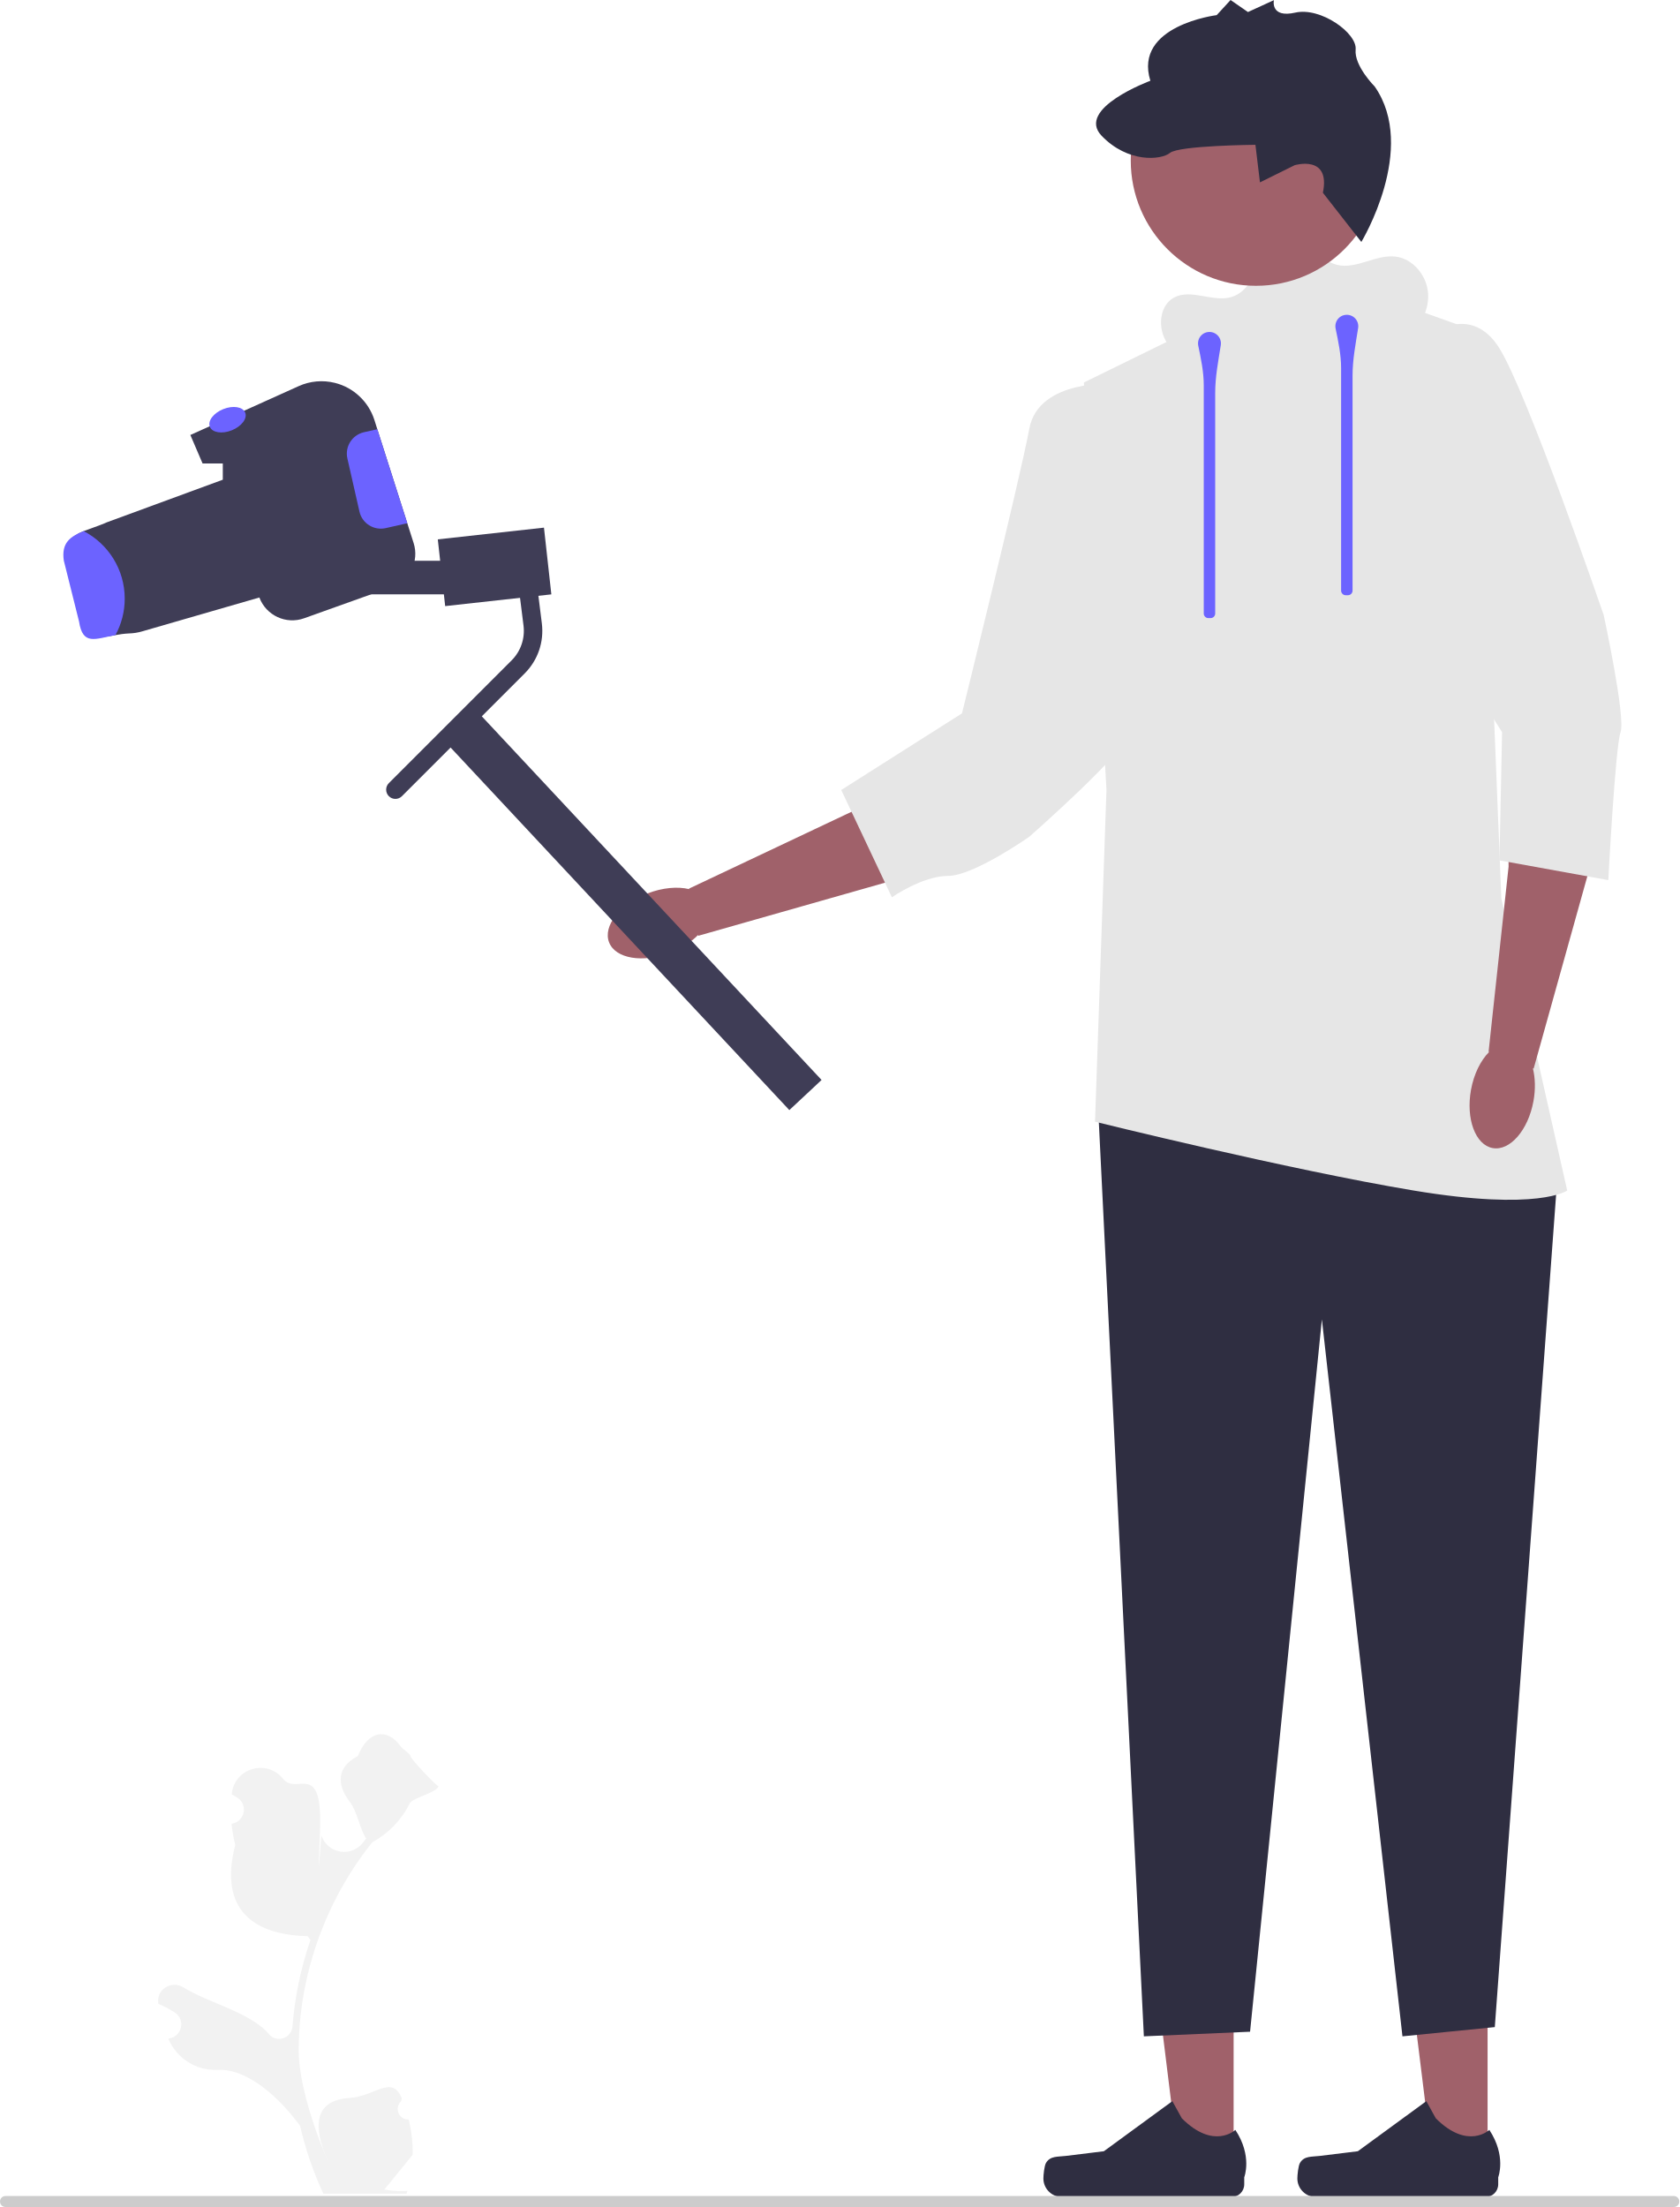
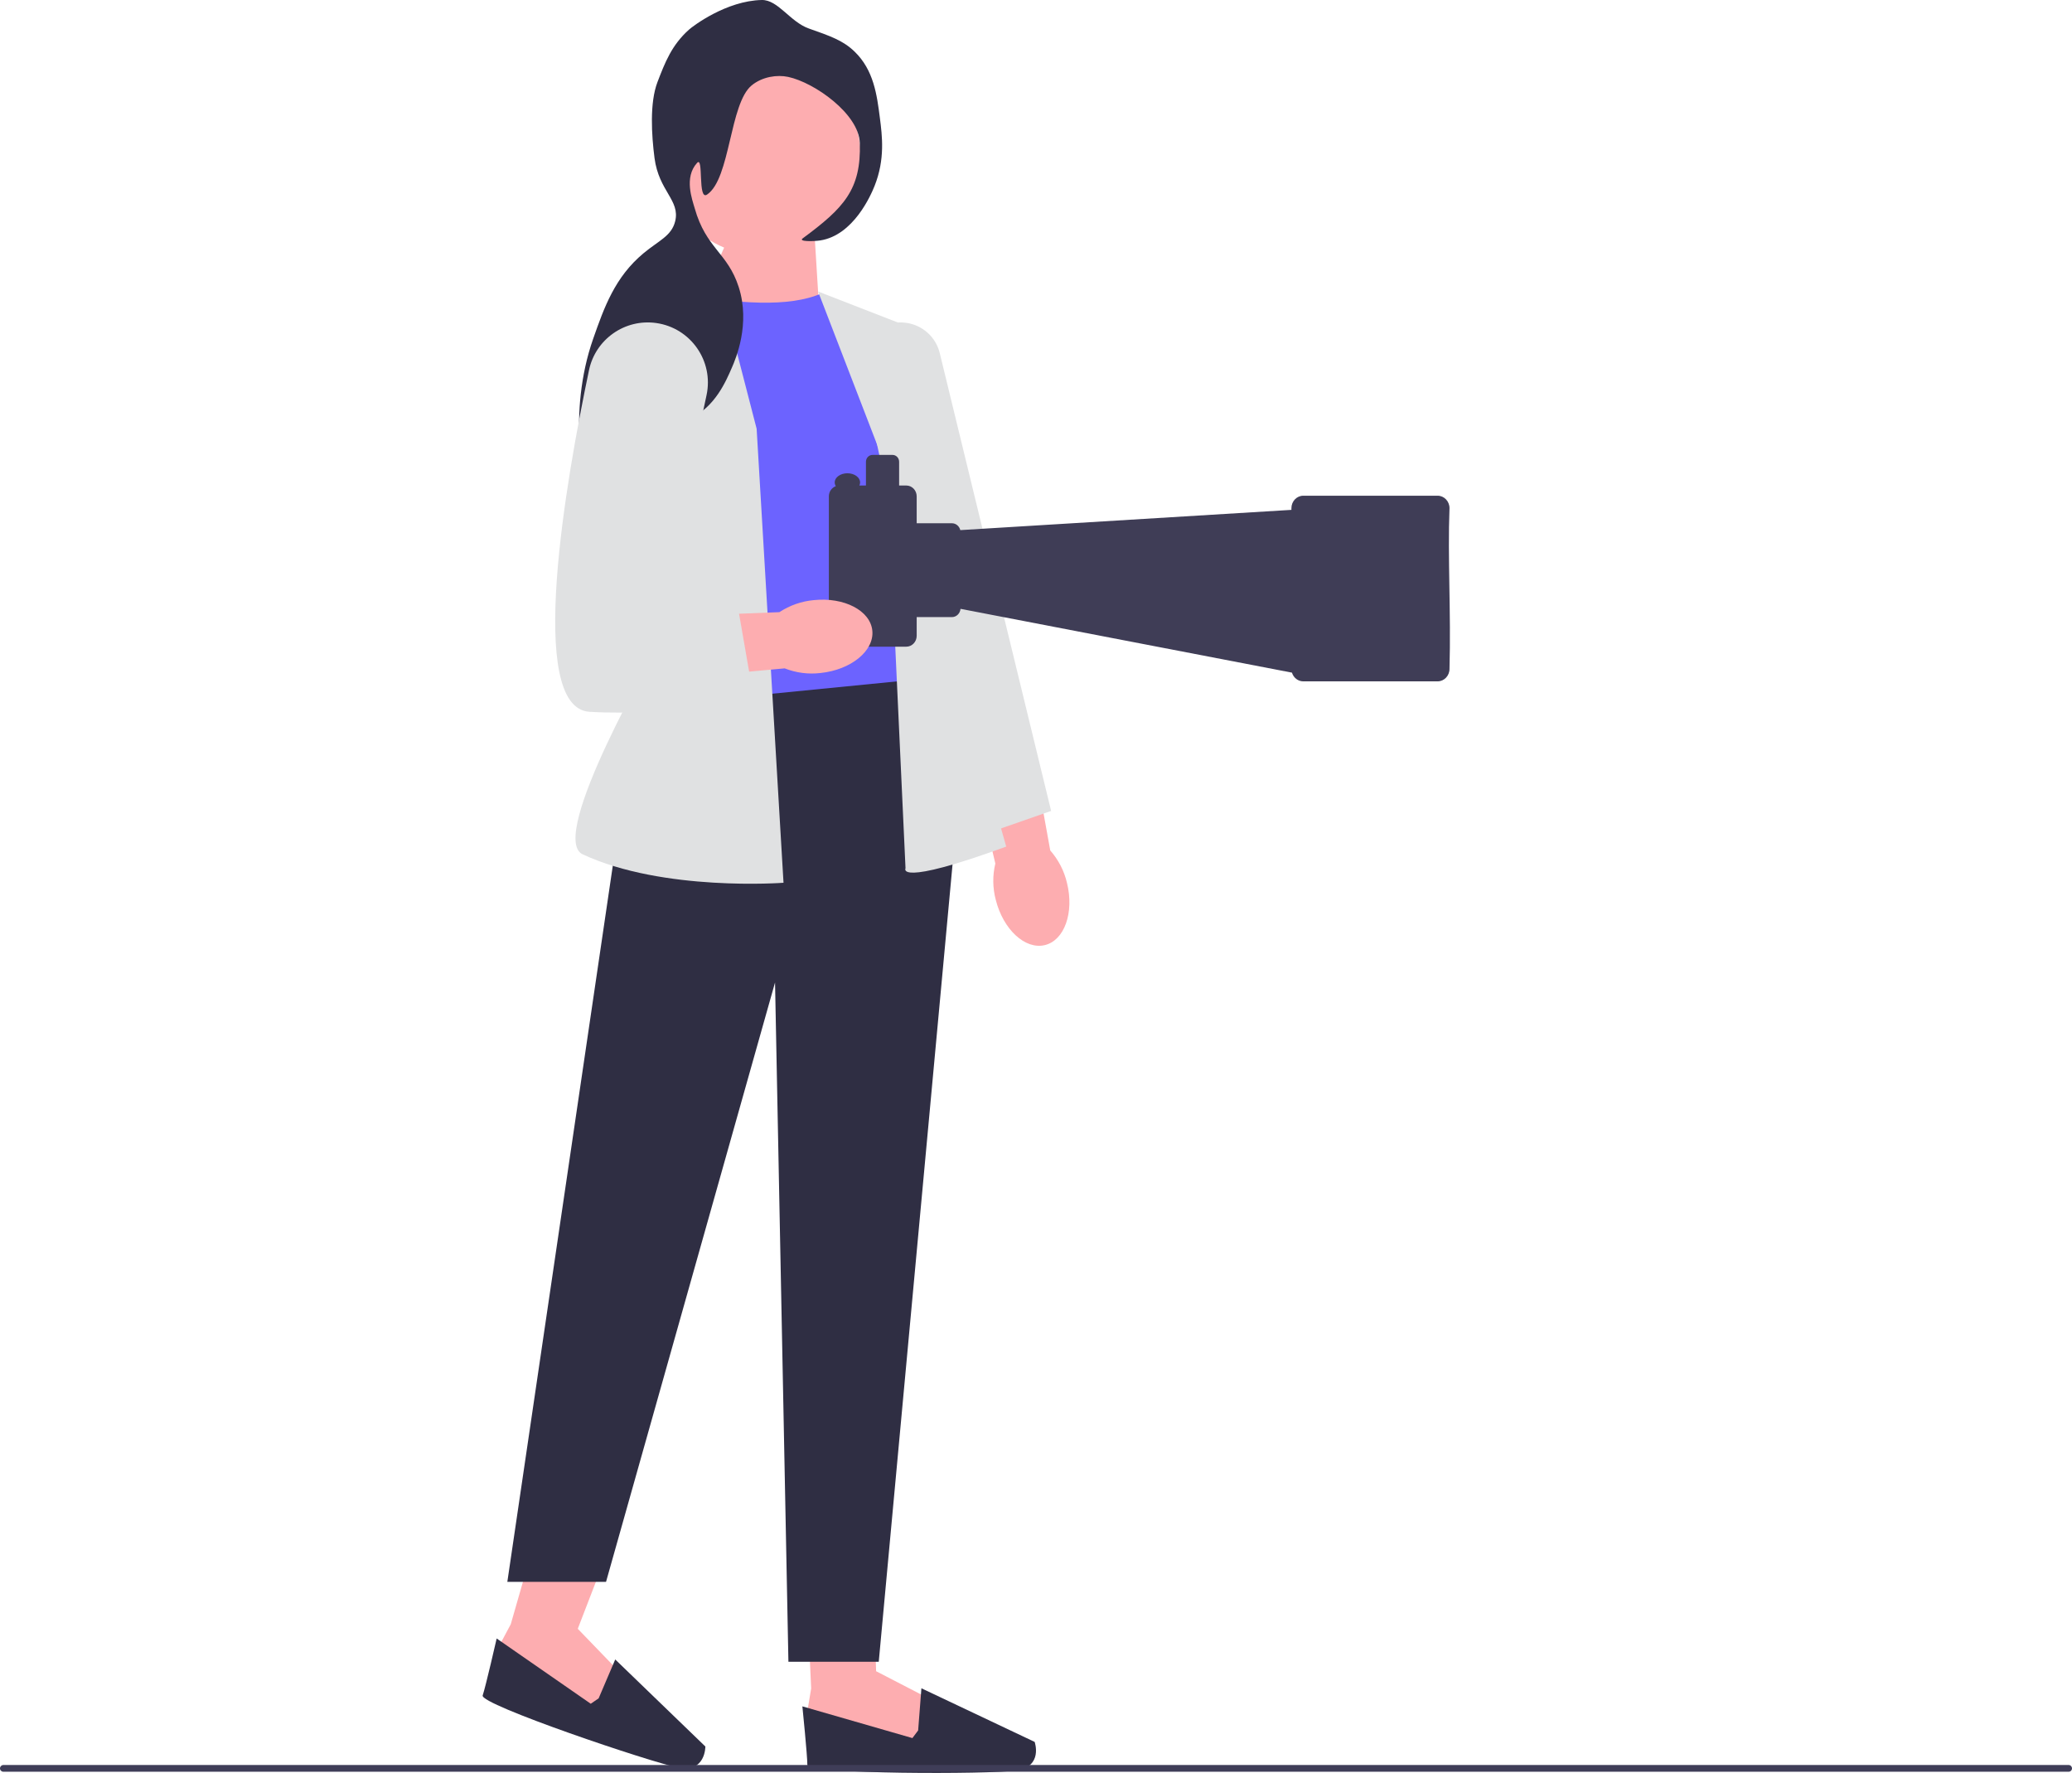
- <svg xmlns="http://www.w3.org/2000/svg" id="a" width="363.67" height="477.96" viewBox="0 0 363.67 477.96">
+ <svg xmlns="http://www.w3.org/2000/svg" id="uuid-488ee6c6-db48-4a51-a6c1-c1c796bd1a77" width="731.67" height="625.997" viewBox="0 0 731.67 625.997">
+   <path id="uuid-d8c3757e-64ac-4c95-8b6b-0e8d18198b10" d="m376.763,311.697c2.62,10.501-.885,20.354-7.829,22.007-6.944,1.653-14.695-5.518-17.315-16.023-1.106-4.182-1.156-8.566-.145-12.784l-10.519-44.63,21.864-4.459,8.049,44.471c2.886,3.291,4.907,7.207,5.894,11.418,0,0,0,0,0,0Z" fill="#fdadb0" />
  <g>
-     <polygon points="267.152 468.688 255.293 468.687 249.652 422.944 267.155 422.945 267.152 468.688" fill="#a0616a" />
-     <path d="M226.522,468.419h0c-.369,.622-.564,2.629-.564,3.352h0c0,2.223,1.802,4.025,4.025,4.025h36.726c1.516,0,2.746-1.229,2.746-2.746v-1.529s1.817-4.596-1.924-10.26c0,0-4.649,4.435-11.596-2.512l-2.049-3.711-14.829,10.845-8.219,1.012c-1.798,.221-3.392-.034-4.317,1.523h-0Z" fill="#2f2e41" />
+     <polygon points="285.095 566.897 286.442 596.149 285.093 604.244 289.814 613.687 326.913 617.734 328.937 600.196 309.376 590.078 308.807 573.55 285.095 566.897" fill="#fdadb0" />
+     <path d="m324.215,610.989l-2.024,2.698-38.852-11.196s1.753,17.267,1.753,20.639,64.08,3.373,73.723,2.024,6.546-10.118,6.546-10.118l-39.988-18.929-1.158,14.881h0Z" fill="#2f2e43" />
  </g>
  <g>
-     <polygon points="322.152 468.688 310.293 468.687 304.652 422.944 322.155 422.945 322.152 468.688" fill="#a0616a" />
-     <path d="M281.522,468.419h0c-.369,.622-.564,2.629-.564,3.352h0c0,2.223,1.802,4.025,4.025,4.025h36.726c1.516,0,2.746-1.229,2.746-2.746v-1.529s1.817-4.596-1.924-10.26c0,0-4.649,4.435-11.596-2.512l-2.049-3.711-14.829,10.845-8.219,1.012c-1.798,.221-3.392-.034-4.317,1.523h-0Z" fill="#2f2e41" />
+     <polygon points="188.439 545.365 180.354 573.509 176.486 580.746 177.937 591.204 211.79 606.911 219.319 590.943 204.025 575.097 213.619 550.219 188.439 545.365" fill="#fdadb0" />
+     <path d="m211.392,599.657l-2.781,1.909-33.225-23.041s-3.865,16.92-4.945,20.115,59.631,23.703,69.198,25.51,9.44-7.491,9.44-7.491l-31.827-30.73-5.86,13.728h0l-0-0Z" fill="#2f2e43" />
  </g>
-   <path d="M258.636,80.159c-2.55-1.984-5.196-4.088-6.514-7.038s-.792-6.995,2.006-8.61c3.768-2.174,8.707,1.166,12.812-.272,2.787-.977,4.36-3.836,5.876-6.371s3.647-5.211,6.598-5.341c3.809-.168,6.466,3.944,10.173,4.838,4.155,1.002,8.31-2.268,12.559-1.803,3.9,.427,6.938,4.211,7.131,8.13s-2.076,7.7-5.271,9.976c-4.362,3.108-9.998,3.617-15.338,4.024l-30.058,2.29" fill="#e6e6e6" />
-   <circle cx="271.993" cy="34.781" r="27.113" fill="#a0616a" />
-   <path d="M286.486,41.743l8.327,10.654s12.279-20.229,2.888-33.669c0,0-4.472-4.464-4.122-8.003,.351-3.539-7.574-9.239-13.058-7.995-5.484,1.244-4.648-2.694-4.648-2.694l-5.616,2.571-3.763-2.607-3.005,3.277s-18.092,2.229-14.364,14.214c0,0-16.23,5.988-10.562,11.91,5.668,5.923,12.879,5.297,14.824,3.702s18.49-1.743,18.49-1.743l.981,8.139,7.517-3.723s7.828-2.352,6.111,5.967Z" fill="#2f2e41" />
-   <path d="M85.625,173.014c-.512,0-1.023-.195-1.414-.586-.781-.781-.781-2.047,0-2.828l26.57-26.57c1.997-1.997,2.941-4.749,2.591-7.55l-1.311-10.483c-.137-1.096,.64-2.096,1.736-2.232,1.1-.141,2.095,.641,2.232,1.736l1.311,10.483c.505,4.036-.855,8-3.731,10.875l-26.57,26.57c-.39,.391-.902,.586-1.414,.586Z" fill="#3f3d56" />
-   <rect x="95.539" y="115.494" width="23.133" height="14.541" transform="translate(-12.83826 12.50927) rotate(-6.30706)" fill="#3f3d56" />
-   <rect x="76.371" y="121.443" width="23.133" height="7.27" fill="#3f3d56" />
-   <path d="M84.88,127.095l-19.014,6.799c-3.912,1.41-8.236-.599-9.7-4.497l-25.268,7.305c-.985,.306-1.996,.452-2.967,.479-1.051,.053-2.023,.186-2.927,.359-4.404,.812-4.475,.729-5.286-4.54-.013-.106-3.973-11.894-4-12-.559-3.845-.533-4.816,2.407-5.987,1.331-.519,2.901-1.011,4.537-1.69,.16-.08,.319-.146,.492-.213l25.095-9.221v-3.513h-4.378l-2.648-6.174,23.458-10.578c2.462-1.118,5.229-1.357,7.85-.705,2.022,.506,3.845,1.517,5.309,2.901,1.477,1.384,2.595,3.127,3.233,5.109l.639,2.023,6.493,20.358,1.371,4.298c1.251,3.912-.825,8.103-4.697,9.487Z" fill="#3f3d56" />
-   <polygon points="237.89 241.483 247.717 441 270.717 440 286.269 285.734 303.717 441 323.717 439 337.56 251.037 237.89 241.483" fill="#2f2e41" />
-   <path d="M300.098,64.733c-16,1.62-29.476,5.47-39.725,5.531l-25.645,12.571,4.89,88.206-2.479,71.882s41.839,10.377,68.993,14.902,33.263,0,33.263,0l-14.262-63.237-4.957-122.696-20.078-7.16Z" fill="#e6e6e6" />
-   <path d="M344.338,187.677l.63-49.07-18.836-5.181,.57,54.259-4.334,40.095,.113,.042c-1.817,1.827-3.291,4.743-3.918,8.19-1.145,6.29,.954,11.94,4.689,12.62,3.735,.68,7.691-3.868,8.836-10.158,.47-2.582,.386-5.049-.126-7.116l.168,.063,12.21-43.743Z" fill="#a0616a" />
-   <path d="M194.898,190.236l42.181-25.081-5.415-18.77-45.98,28.814-36.459,17.237,.023,.118c-2.507-.596-5.763-.33-9.031,.934-5.963,2.307-9.686,7.047-8.316,10.588,1.37,3.54,7.314,4.54,13.277,2.233,2.448-.947,4.508-2.307,6.004-3.823l.034,.176,43.683-12.424Z" fill="#a0616a" />
-   <path d="M310.081,72.329s8.548-6.537,14.583,3.017c6.034,9.554,22.628,57.827,22.628,57.827,0,0,4.799,22.125,3.657,25.394s-2.651,32.036-2.651,32.036l-23.576-4.276,.57-27.759-22.466-35.861,7.256-50.378Z" fill="#e6e6e6" />
-   <path d="M241.516,83.087s-16.594-1.124-18.605,9.746-14.583,61.658-14.583,61.658l-26.148,16.594,10.97,23.236s6.63-4.631,12.161-4.631,17.6-8.483,17.6-8.483c0,0,21.664-19.04,21.664-22.559s-3.059-75.561-3.059-75.561Z" fill="#e6e6e6" />
-   <rect x="132.032" y="141.771" width="9.554" height="110.214" transform="translate(-97.56539 146.417) rotate(-43.05446)" fill="#3f3d56" />
-   <ellipse cx="49.273" cy="90.894" rx="4.123" ry="2.474" transform="translate(-30.26654 24.84117) rotate(-21.83055)" fill="#6c63ff" />
-   <path d="M261.262,71.979c-.841,.219-1.524,.913-1.735,1.756-.099,.395-.102,.778-.029,1.133,.584,2.83,1.189,5.655,1.189,8.544v49.448c0,.552,.448,1,1,1h.479c.552,0,1-.448,1-1v-47.796c0-3.472,.669-6.88,1.209-10.309,.02-.125,.03-.253,.03-.384,0-1.585-1.488-2.822-3.143-2.393Z" fill="#6c63ff" />
-   <path d="M291.007,68.261c-.841,.218-1.524,.913-1.735,1.756-.099,.395-.103,.779-.029,1.133,.584,2.831,1.189,5.658,1.189,8.549v48.205c0,.552,.448,1,1,1h.479c.552,0,1-.448,1-1v-46.557c0-3.472,.669-6.879,1.209-10.309,.02-.125,.03-.253,.03-.384,0-1.585-1.487-2.822-3.142-2.393Z" fill="#6c63ff" />
-   <path d="M88.498,458.992c-2.066,.129-3.208-2.437-1.645-3.933l.155-.618c-.02-.049-.041-.098-.061-.148-2.094-4.993-5.844-.28-11.248,.055-7.947,.493-7.828,6.504-4.75,13.532,.836,1.908-6.259-13.486-6.259-23.82,0-2.597,.142-5.193,.433-7.783,.239-2.119,.568-4.224,.995-6.31,2.306-11.277,7.299-22.018,14.5-30.99,3.462-1.892,6.349-4.851,8.093-8.397,.626-1.279,6.009-2.359,6.242-3.761-.394,.052-6.377-6.244-6.08-6.612-.549-.833-1.532-1.247-2.131-2.06-2.982-4.043-7.091-3.337-9.236,2.157-4.582,2.313-4.627,6.148-1.815,9.837,1.789,2.347,2.035,5.522,3.604,8.035-.162,.207-.329,.407-.491,.614-.062,.08-.124,.159-.186,.239-2.533,3.278-7.592,2.438-9.003-1.457-.103-.284-.976,15.106-.319-.823s-5.072-7.82-7.972-11.493c-3.464-4.388-10.512-2.394-11.122,3.163-.006,.053-.012,.106-.017,.159,.429,.242,.849,.499,1.26,.771,2.339,1.547,1.53,5.174-1.242,5.601l-.063,.01c.155,1.544,.42,3.074,.807,4.579-3.701,14.312,4.286,19.527,15.693,19.764l.594,.846c-1.08,3.108-1.949,6.291-2.601,9.514-.614,2.99-1.04,6.013-1.279,9.049l-.01,.13c-.198,2.582-3.465,3.681-5.108,1.678-.418-.51-.846-.957-1.277-1.31-4.946-4.063-11.933-5.559-17.268-8.824-2.568-1.572-5.859,.459-5.411,3.437l.022,.143c.794,.323,1.569,.698,2.319,1.117,.429,.242,.85,.499,1.261,.771,2.34,1.548,1.53,5.175-1.243,5.601l-.063,.01c-.045,.006-.084,.013-.129,.019l.041,.097c1.784,4.196,6.047,6.914,10.6,6.665,5.359-.293,12.016,4.188,17.887,12.11l.006,0c1.163,5.064,2.861,10.011,5.044,14.726h18.02c.065-.2,.123-.407,.181-.607-1.666,.103-3.346,.006-4.986-.297,1.337-1.641,2.674-3.294,4.011-4.935,.032-.032,.058-.065,.084-.097,.678-.84,1.363-1.673,2.041-2.512l0-.001c.042-2.578-.267-5.147-.879-7.64l-.001-0Z" fill="#f2f2f2" />
-   <path d="M0,476.77c0,.66,.53,1.19,1.19,1.19H362.48c.66,0,1.19-.53,1.19-1.19,0-.66-.53-1.19-1.19-1.19H1.19c-.66,0-1.19,.53-1.19,1.19Z" fill="#ccc" />
-   <path d="M27.011,129.647c0,2.853-.726,5.541-2.012,7.899-4.403,.808-7.075,2.325-7.883-2.952-.017-.099-3.282-13.094-3.298-13.192-.561-3.842,1.369-5.211,4.304-6.382,5.277,2.737,8.888,8.262,8.888,14.627Z" fill="#6c63ff" />
-   <path d="M88.206,113.31l-4.684,1.064c-2.555,.572-5.109-1.024-5.682-3.593l-2.608-11.483c-.585-2.568,1.025-5.109,3.593-5.695l2.887-.652,6.493,20.358Z" fill="#6c63ff" />
+   <polygon points="287.71 83.967 289.127 106.973 246.169 109.152 259.471 78.842 287.71 83.967" fill="#fdadb0" />
+   <path d="m290.223,103.531c-11.514,5.136-29.931,3.731-50.802,0l-3.262,144.597s65.288,13.126,87.735-11.093l-11.814-118.145-21.857-15.359s0,0,0,0Z" fill="#6c63ff" />
+   <polygon points="316.805 240.579 224.635 249.689 179.15 558.536 214.002 558.536 273.682 346.909 278.408 586.743 310.307 586.743 337.48 293.153 316.805 240.579" fill="#2f2e43" />
+   <path d="m252.524,94.671l-30.968,18.326c-11.731,6.942-17.261,20.957-13.431,34.039l23.934,81.747s-38.975,66.957-26.31,72.865c28.459,13.274,70.927,10.042,70.927,10.042l-9.491-160.309-14.66-56.709 0.0 0s0-0,0-0Z" fill="#e0e1e2" />
+   <path d="m288.877,102.924l35.016,13.604,8.27,101.014,23.16,81.376c-39.228,14.319-35.565,7.646-35.565,7.646l-6.498-140.415-24.383-63.225 0.0 0s0-0,0-0Z" fill="#e0e1e2" />
+   <path d="m340.031,297.196l-.12-.553-35.794-165.551c-1-4.626.279-9.262,3.508-12.722,3.23-3.46,7.769-5.053,12.453-4.372,5.777.84,10.402,5.048,11.782,10.721l39.316,161.606-31.146,10.871h-0Z" fill="#e0e1e2" />
+   <circle cx="269.07" cy="55.227" r="34.852" fill="#fdadb0" />
+   <path d="m285.651,10.073c7.677,2.698,12.069,4.242,16.093,8.118,6.797,6.548,7.918,15.298,8.961,23.429.815,6.36,1.87,14.584-1.855,23.98-1.271,3.206-7.437,17.492-19.238,19.298-2.318.354-7.759.448-6.191-.71,14.515-10.716,20.71-17.186,20.202-33.702-.315-10.262-15.996-21.342-25.308-23.334-3.922-.839-9.144-.073-12.889,3.002-7.826,6.424-7.492,32.991-15.744,38.544-3.394,2.284-1.132-13.793-3.524-11.186-4.718,5.144-1.692,13.022-.844,16.022,4.022,14.231,11.604,15.624,15.532,27.776,4.241,13.12-1.097,25.473-2.362,28.402-2.202,5.096-5.98,13.841-14.614,18.036-10.958,5.325-19.596-1.609-24.69,4.336-2.848,3.323-1.307,6.843-6.451,17.18-1.679,3.374-2.519,5.062-3.262,5.002-3.517-.283-9.212-28.438-.002-54.658,3.865-11.004,7.652-21.784,17.803-30.215,5.367-4.457,9.868-6.061,11.149-11.265,1.83-7.436-5.77-10.609-7.293-22.341-1.042-8.024-1.773-19.499,1.06-26.854,2.675-6.946,4.997-12.975,11.076-18.442,1.46-1.313,13.245-10.238,25.741-10.49,5.753-.116,9.979,7.728,16.649,10.072h0Z" fill="#2f2e43" />
+   <path d="m0,624.383c0,.66.53,1.19,1.19,1.19h729.29c.66,0,1.19-.53,1.19-1.19,0-.66-.53-1.19-1.19-1.19H1.19c-.66,0-1.19.53-1.19,1.19Z" fill="#3f3d58" />
+   <path d="m511.85,179.426l-0.0 0c-.682,17.581.561,36.666,0,56.755,0,2.429-1.884,4.398-4.208,4.398h-47.407c-1.885,0-3.48-1.295-4.016-3.081l-117.039-22.526c-.146,1.633-1.445,2.916-3.045,2.916h-12.433s0,6.611,0,6.611c0,2.118-1.643,3.834-3.668,3.834h-23.677c-2.026,0-3.668-1.717-3.668-3.834v-49.239c0-1.67,1.028-3.076,2.454-3.602-.246-.402-.386-.845-.386-1.313,0-1.79,2.006-3.242,4.48-3.242s4.48,1.451,4.48,3.242c0,.38-.095.742-.26,1.081h2.328s0-8.38,0-8.38c0-1.339,1.039-2.425,2.32-2.425h7.076c1.281,0,2.32,1.086,2.32,2.425v8.38s2.534,0,2.534,0c2.026,0,3.668,1.717,3.668,3.834v9.492s12.433,0,12.433,0c1.435,0,2.631,1.032,2.969,2.422l116.923-7.149v-.6c0-2.429,1.884-4.399,4.208-4.399h47.407c2.324,0,4.208,1.97,4.208,4.399,0,0,0-0,0-0Z" fill="#3f3d56" />
+   <path id="uuid-c34c384c-8e92-44de-b515-95679041b622" d="m287.343,211.895c10.763-1.132,20.032,3.711,20.702,10.817.67,7.106-7.511,13.783-18.278,14.914-4.295.513-8.643-.048-12.68-1.637l-45.66,4.201-1.371-22.272,45.159-1.776c3.661-2.399,7.82-3.855,12.128-4.246,0,0,0,0,0,0Z" fill="#fdadb0" />
+   <path d="m231.713,114.053h-0c-11.053-1.557-21.422,5.711-23.719,16.633-8.015,38.108-22.397,119.281.192,120.637,29.536,1.772,57.891-5.316,57.891-5.316l-7.089-40.76-23.038-2.363,13.552-63.386c2.573-12.035-5.601-23.728-17.788-25.444l0-0Z" fill="#e0e1e2" />
</svg>
